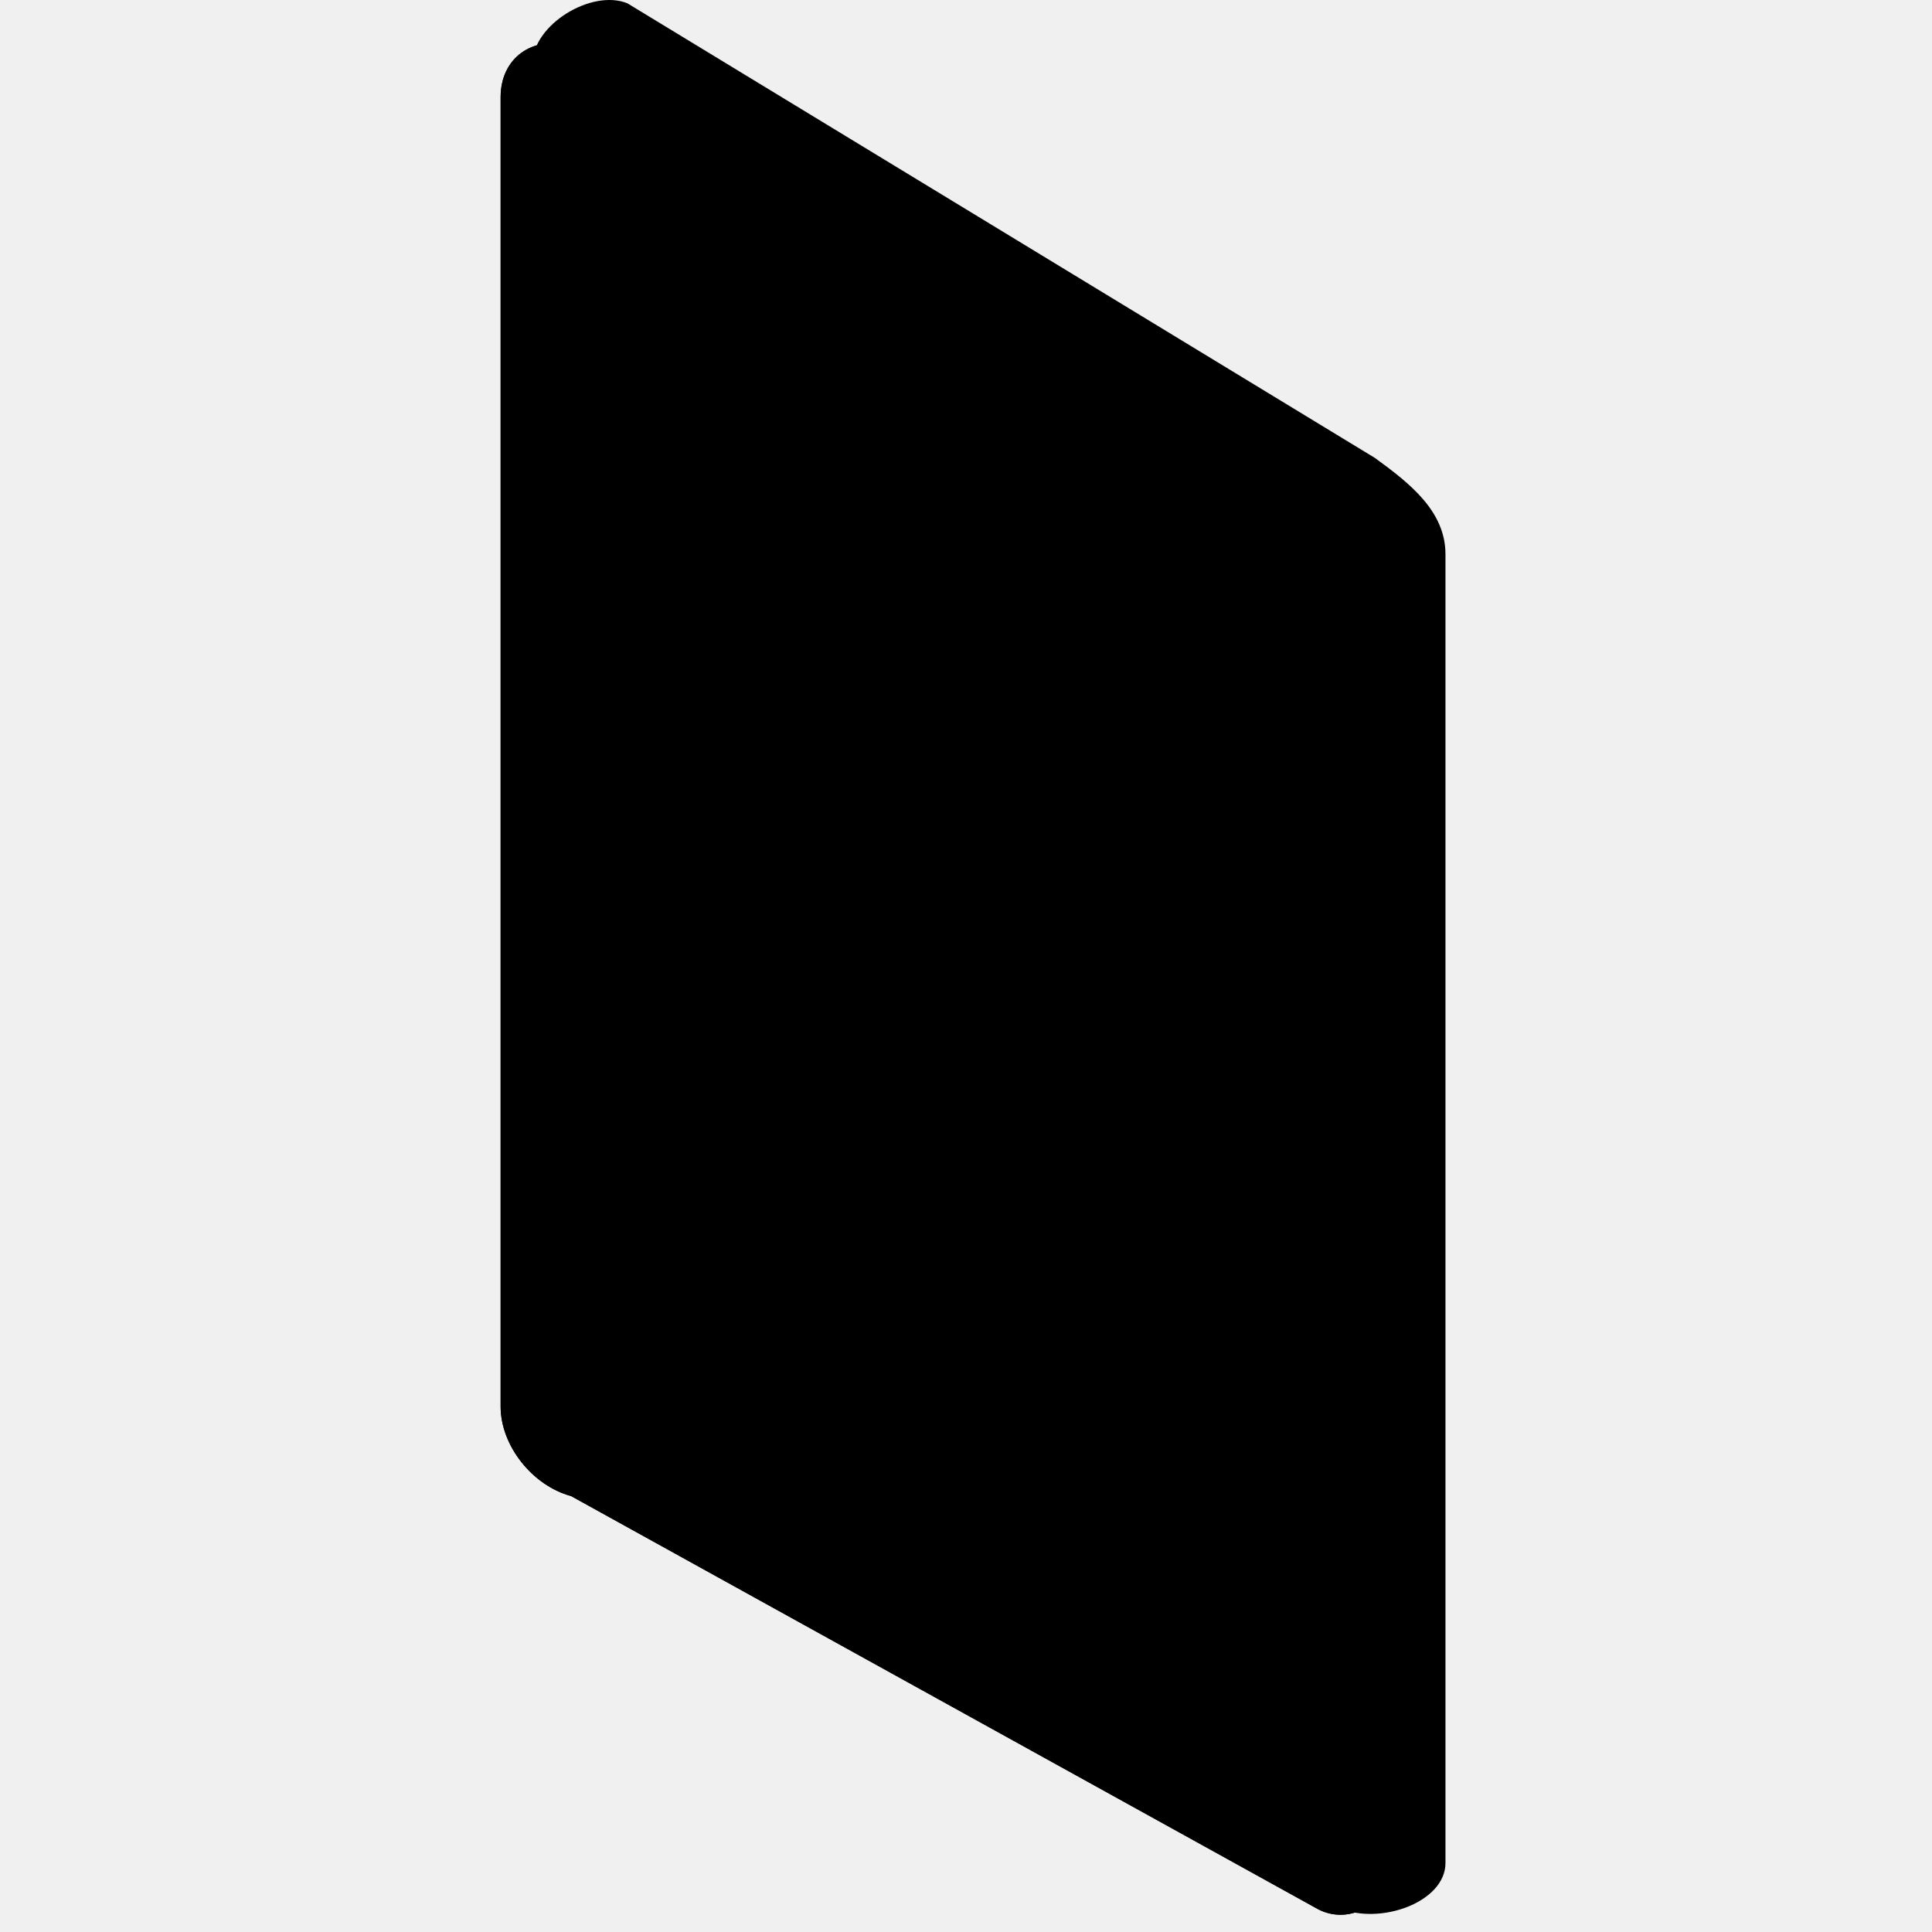
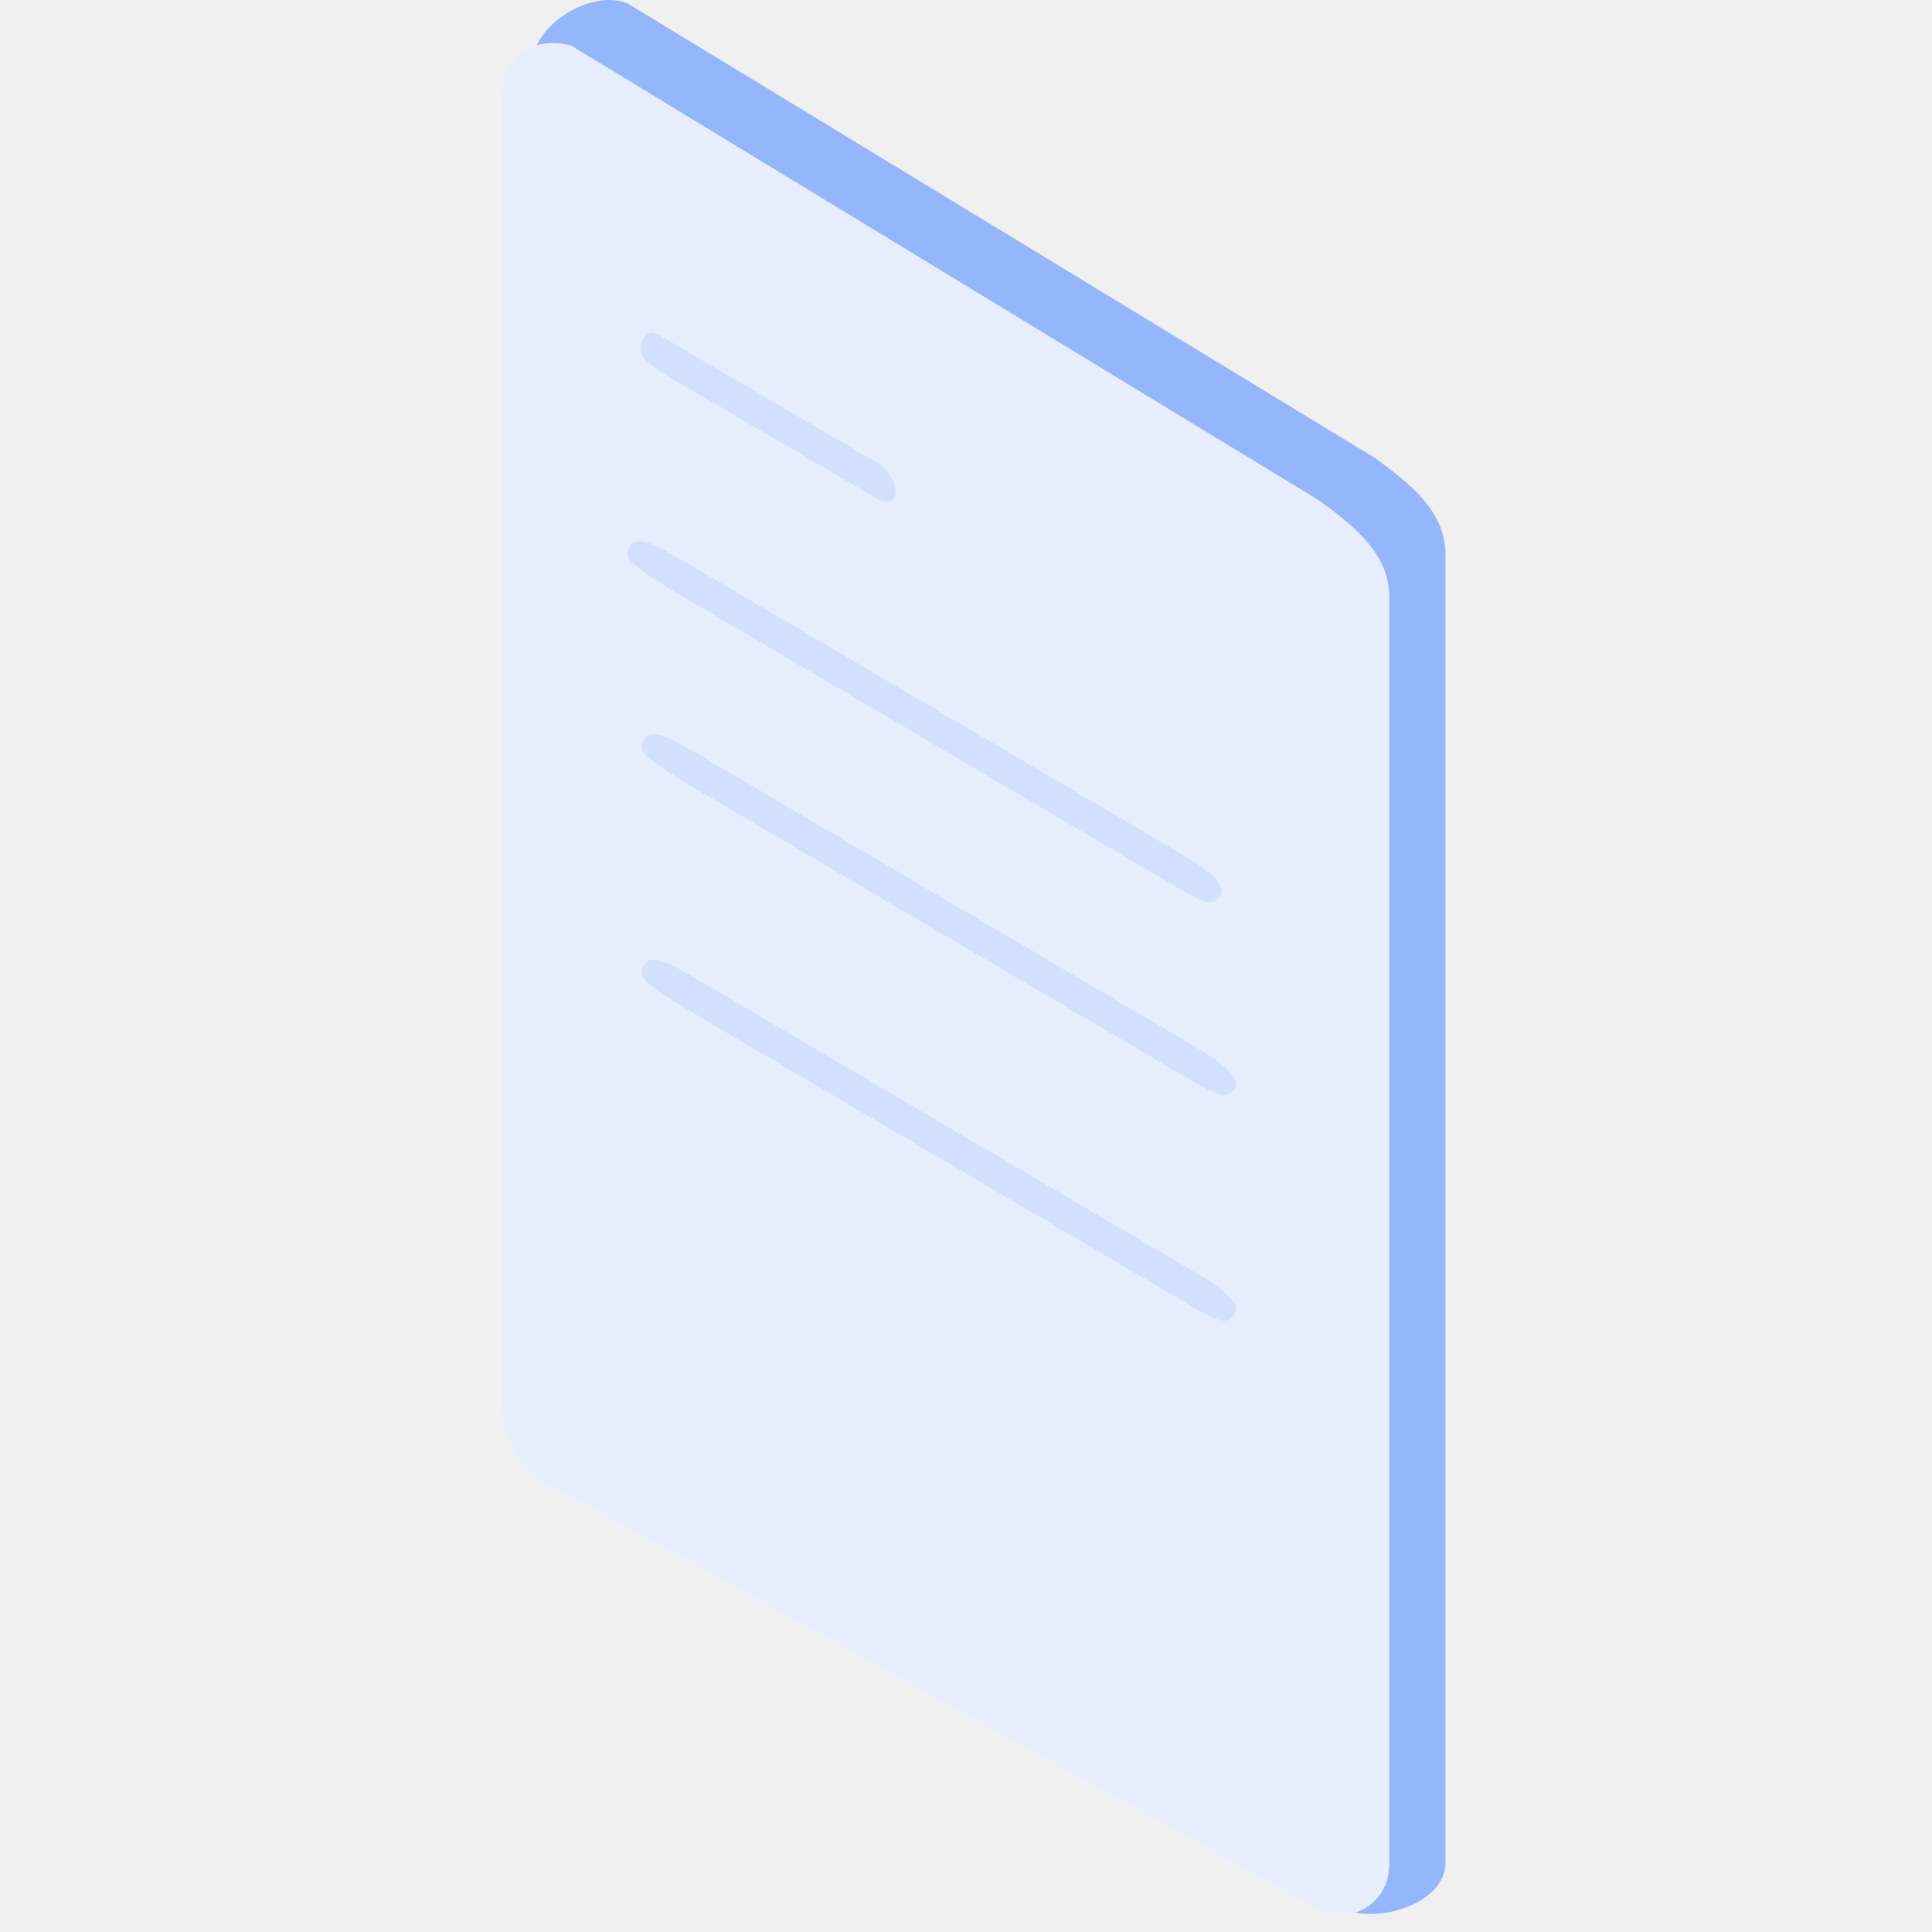
- <svg xmlns="http://www.w3.org/2000/svg" class="icon" viewBox="0 0 1024 1024" width="200" height="200">
-   <path d="M332.612 1.798l396.142 240.929c18.35 13.364 37.372 28.148 37.372 51.042v693.689c0 20.637-34.547 33.335-56.888 23.664L332.612 770.544c-20.636-5.576-37.372-26.833-37.372-47.462L282.272 33.699c0-20.644 31.438-39.712 50.34-31.916z" />
-   <path d="M302.715 24.221L698.856 265.15c18.35 13.364 37.372 28.148 37.372 51.042V988.34c0 20.644-20.592 32.192-37.372 23.716L302.715 792.96c-20.637-5.576-37.372-26.833-37.372-47.462V51.495c0-20.644 16.735-32.857 37.372-27.281z" />
-   <path d="M302.715 24.221L698.856 265.15c18.35 13.364 37.372 28.148 37.372 51.042V988.34c0 20.644-20.592 32.192-37.372 23.716L302.715 792.96c-20.637-5.576-37.372-26.833-37.372-47.462V51.495c0-20.644 16.735-32.857 37.372-27.281z" />
-   <path d="M349.699 177.79l115.314 67.516c5.307 3.109 9.612 9.903 9.612 15.173 0 5.276-4.305 7.033-9.612 3.931L349.7 196.887c-10.689-7.198-10.689-10.988-9.612-15.173 1.076-4.186 4.305-7.034 9.612-3.924zm6.36 115.89l268.554 158.008c12.363 7.272 25.735 15.995 22.379 22.714-3.356 6.712-10.016 3.655-22.379-3.617l-268.554-158c-24.89-15.577-24.807-17.207-22.385-22.715 2.421-5.51 10.023-3.655 22.385 3.617zm7.437 102.249L632.05 553.937c12.363 7.265 25.735 15.995 22.379 22.715-3.356 6.712-10.016 3.647-22.379-3.618L363.496 415.026c-24.89-15.577-24.807-17.206-22.385-22.707 2.429-5.509 10.023-3.663 22.385 3.617zm0 119.59L632.05 673.527c12.363 7.265 25.735 15.995 22.379 22.715-3.356 6.712-10.016 3.647-22.379-3.618L363.496 534.616c-24.89-15.577-24.807-17.206-22.385-22.707 2.429-5.509 10.023-3.663 22.385 3.617z" />
+ <svg xmlns="http://www.w3.org/2000/svg" t="1606100407196" class="icon" viewBox="0 0 1024 1024" version="1.1" p-id="4819" width="200" height="200">
+   <path d="M332.612 1.798l396.141 240.929c18.35 13.364 37.372 28.148 37.372 51.042v693.688c0 20.637-34.547 33.336-56.887 23.664L332.612 770.544c-20.637-5.576-37.372-26.833-37.372-47.462L282.272 33.699c0-20.644 31.437-39.711 50.34-31.916z" fill="#94B6FD" p-id="4820" />
+   <path d="M302.715 24.221l396.141 240.929c18.35 13.364 37.372 28.148 37.372 51.042v672.147c0 20.644-20.592 32.192-37.372 23.716L302.715 792.96c-20.637-5.576-37.372-26.833-37.372-47.462V51.495c0-20.644 16.735-32.857 37.372-27.281z" fill="#FFFFFF" p-id="4821" />
+   <path d="M302.715 24.221l396.141 240.929c18.35 13.364 37.372 28.148 37.372 51.042v672.147c0 20.644-20.592 32.192-37.372 23.716L302.715 792.96c-20.637-5.576-37.372-26.833-37.372-47.462V51.495c0-20.644 16.735-32.857 37.372-27.281z" fill="#E6EEFF" p-id="4822" />
+   <path d="M349.699 177.79l115.315 67.516c5.307 3.109 9.612 9.904 9.612 15.173 0 5.277-4.305 7.033-9.612 3.932L349.699 196.887c-10.688-7.198-10.688-10.987-9.612-15.173 1.076-4.186 4.305-7.033 9.612-3.924zM356.059 293.68l268.554 158.008c12.363 7.273 25.734 15.995 22.378 22.715-3.356 6.712-10.016 3.655-22.378-3.618l-268.554-158.001c-24.89-15.577-24.807-17.206-22.386-22.715 2.422-5.509 10.023-3.655 22.386 3.618zM363.496 395.929l268.554 158.008c12.363 7.265 25.734 15.995 22.378 22.715-3.356 6.712-10.016 3.647-22.378-3.618l-268.554-158.008c-24.89-15.577-24.807-17.206-22.386-22.707 2.429-5.509 10.023-3.662 22.386 3.618zM363.496 515.519l268.554 158.008c12.363 7.265 25.734 15.995 22.378 22.715-3.356 6.712-10.016 3.647-22.378-3.618l-268.554-158.008c-24.89-15.577-24.807-17.206-22.386-22.707 2.429-5.509 10.023-3.662 22.386 3.618z" fill="#D3E0FD" p-id="4823" />
</svg>
